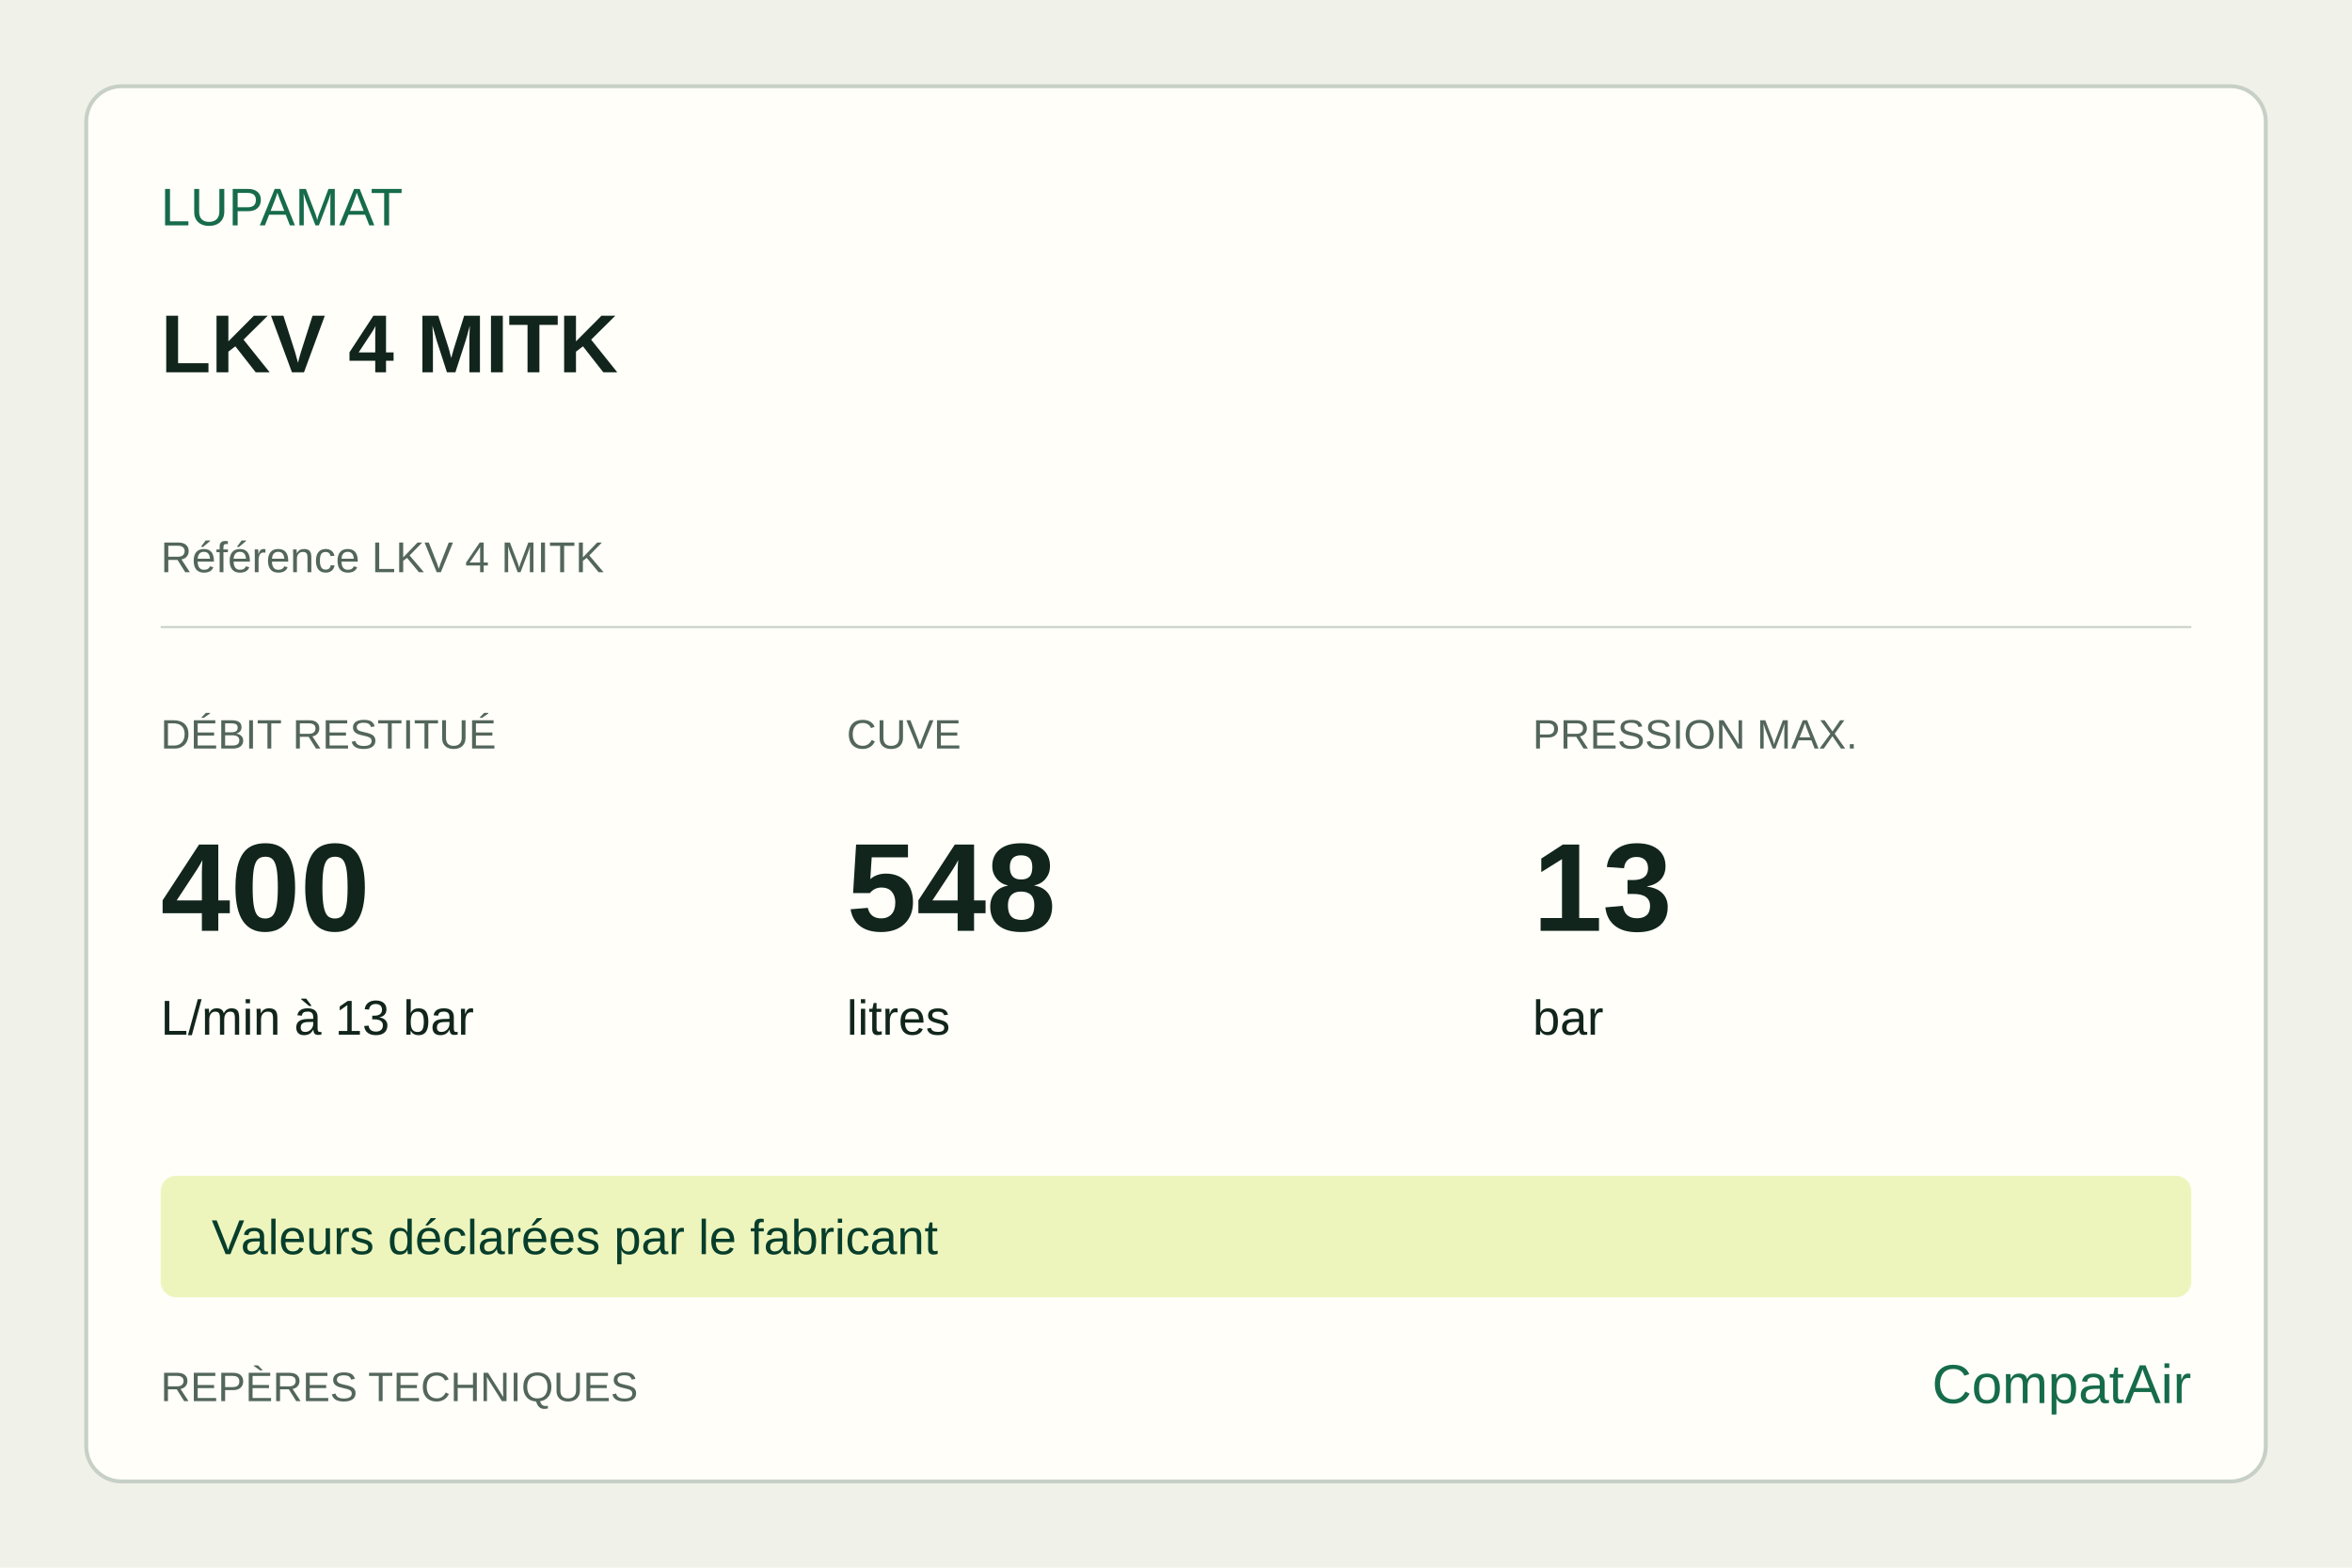
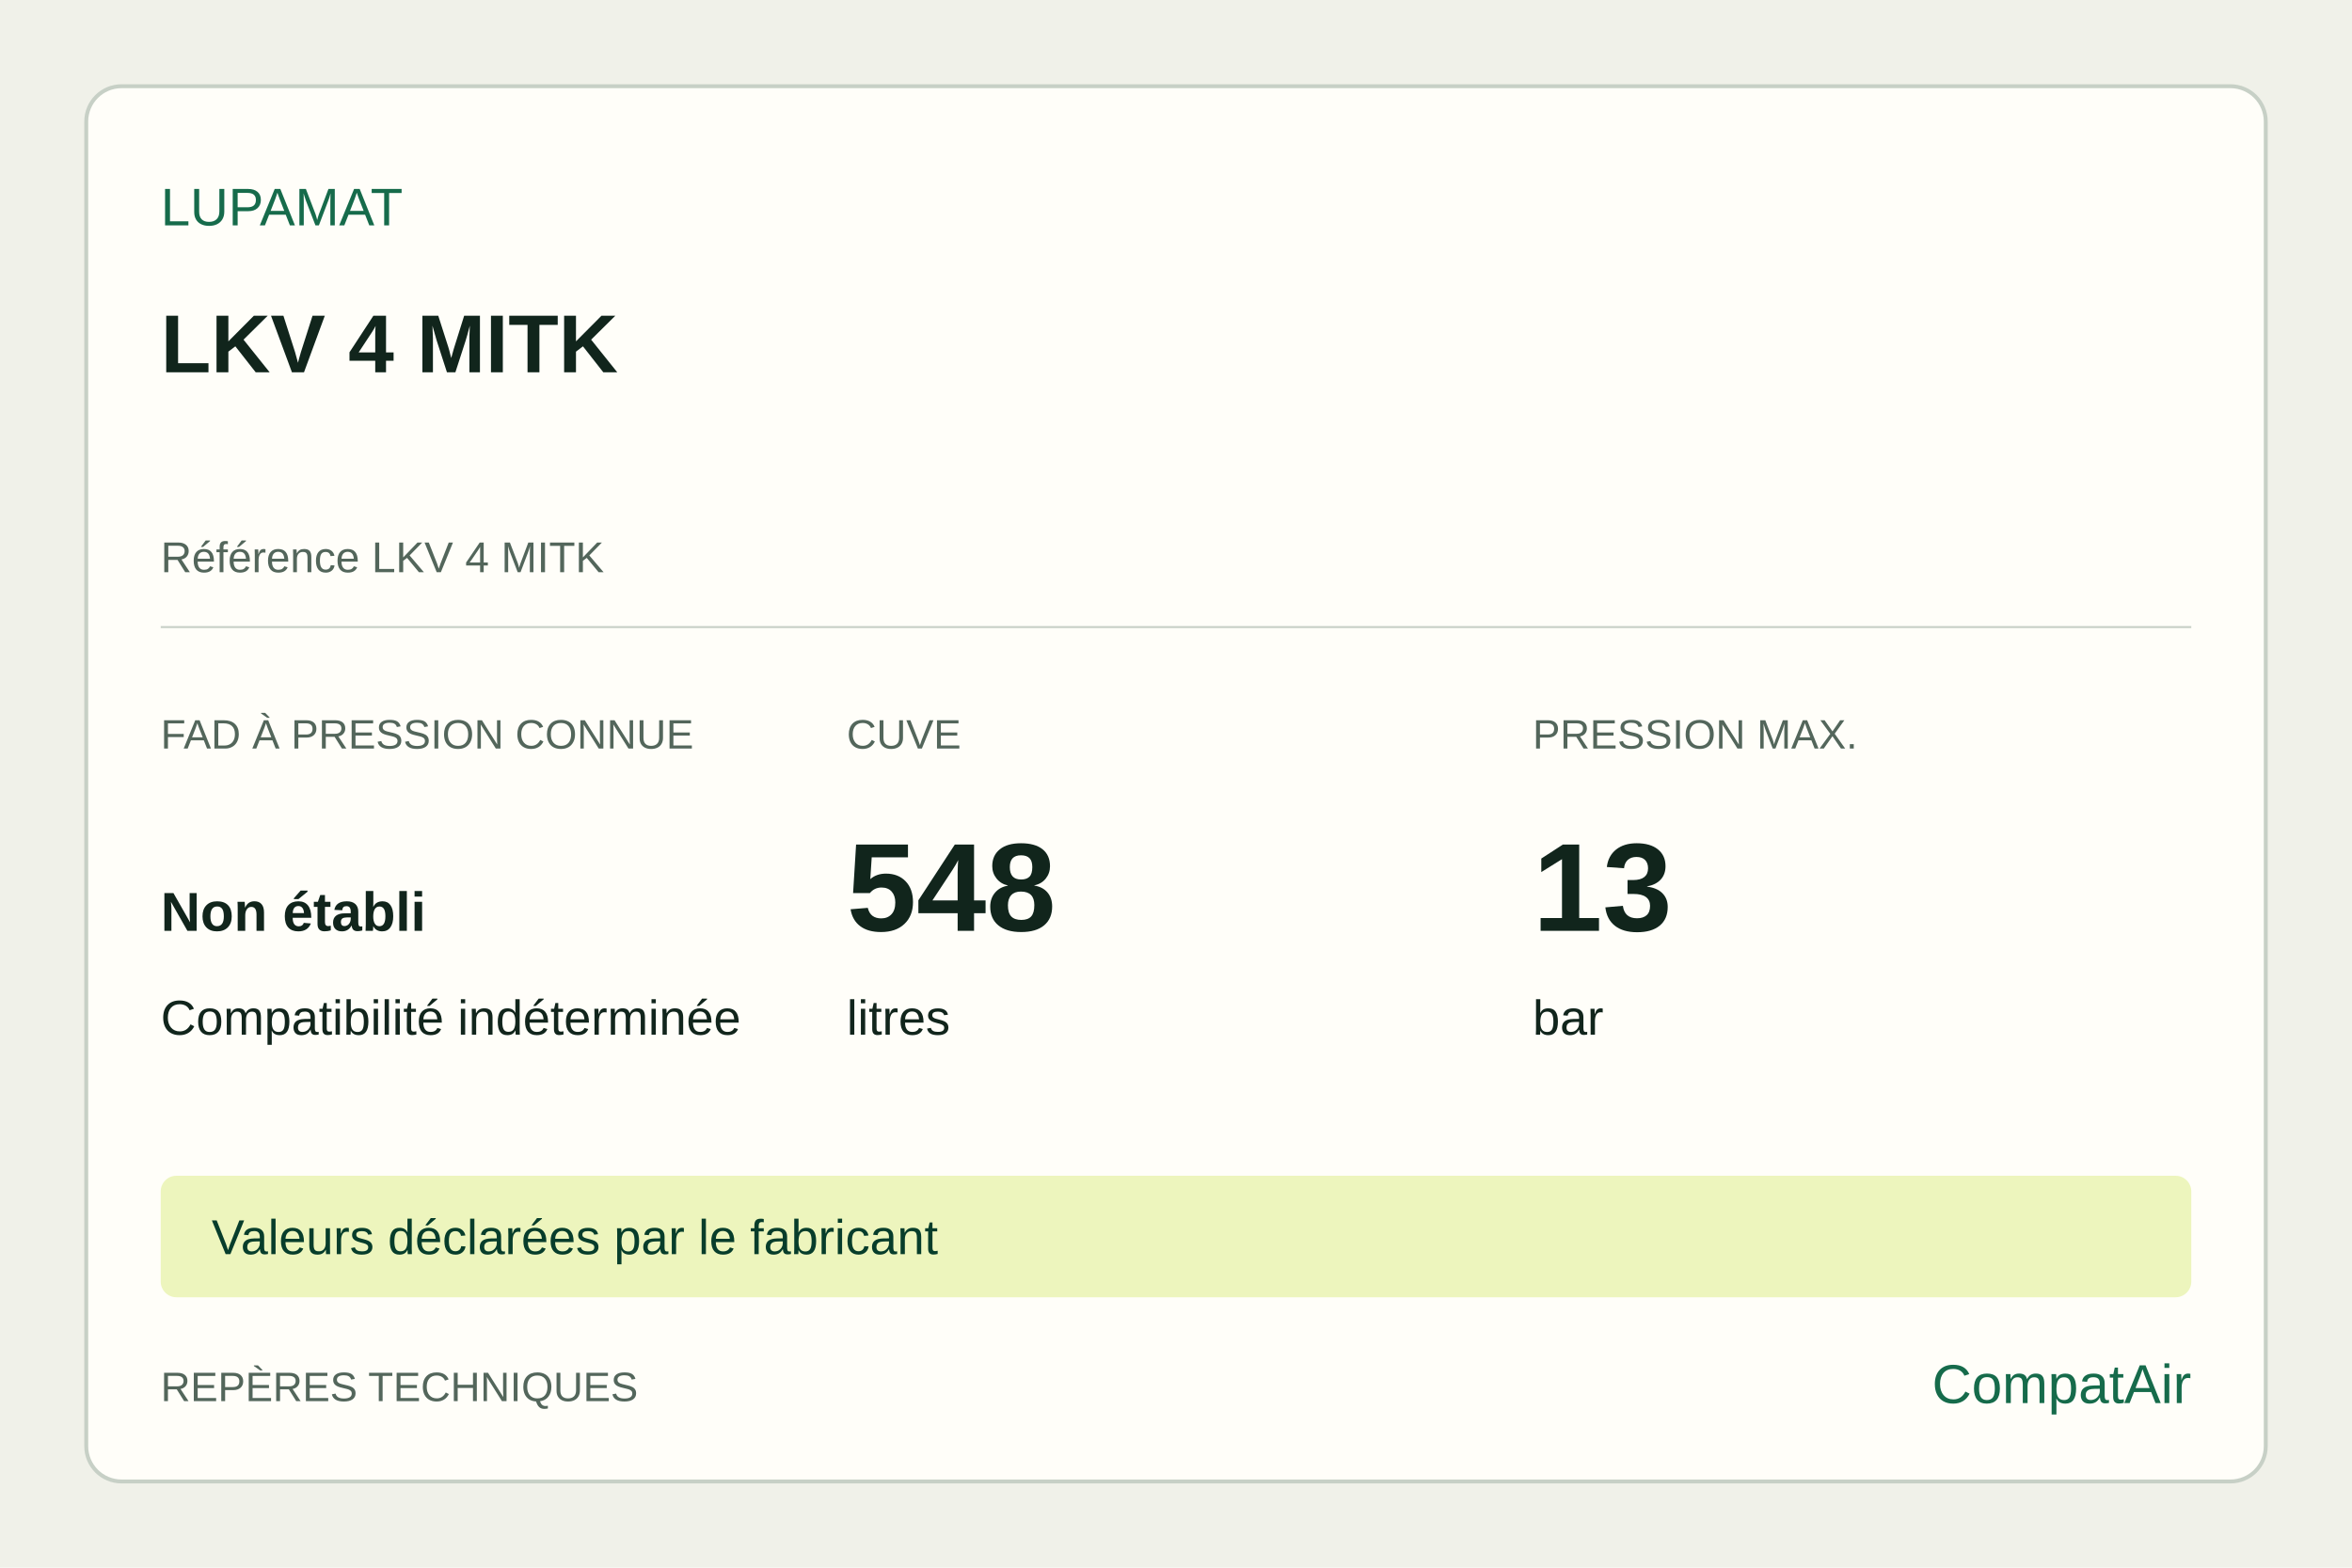
<svg xmlns="http://www.w3.org/2000/svg" width="1200" height="800" viewBox="0 0 1200 800">
  <rect width="1200" height="800" fill="#f0f1e9" />
  <rect x="44" y="44" width="1112" height="712" rx="18" fill="#fffef9" stroke="#c7d0c6" stroke-width="2" />
  <g font-family="Arial,sans-serif" fill="#11251c">
    <text x="82" y="115" font-size="27" fill="#166b4b">LUPAMAT</text>
    <text x="82" y="190" font-size="42" font-weight="700">LKV 4 MITK</text>
    <text x="82" y="292" font-size="22" fill="#53665b">Référence LKV 4 MITK</text>
    <line x1="82" y1="320" x2="1118" y2="320" stroke="#c7d0c6" />
-     <text x="82" y="382" font-size="21" fill="#53665b">DÉBIT RESTITUÉ</text>
-     <text x="82" y="475" font-size="64" font-weight="700">400</text>
-     <text x="82" y="528" font-size="25">L/min à 13 bar</text>
+     <text x="82" y="382" font-size="21" fill="#53665b">FAD À PRESSION CONNUE</text>
+     <text x="82" y="475" font-size="28" font-weight="700">Non établi</text>
+     <text x="82" y="528" font-size="25">Compatibilité indéterminée</text>
    <text x="432" y="382" font-size="21" fill="#53665b">CUVE</text>
    <text x="432" y="475" font-size="64" font-weight="700">548</text>
    <text x="432" y="528" font-size="25">litres</text>
    <text x="782" y="382" font-size="21" fill="#53665b">PRESSION MAX.</text>
    <text x="782" y="475" font-size="64" font-weight="700">13</text>
    <text x="782" y="528" font-size="25">bar</text>
    <rect x="82" y="600" width="1036" height="62" rx="8" fill="#edf5bd" />
    <text x="108" y="640" font-size="25" fill="#073d2b">Valeurs déclarées par le fabricant</text>
    <text x="82" y="715" font-size="21" fill="#53665b">REPÈRES TECHNIQUES</text>
    <text x="1118" y="716" text-anchor="end" font-size="28" fill="#166b4b">CompatAir</text>
  </g>
</svg>
